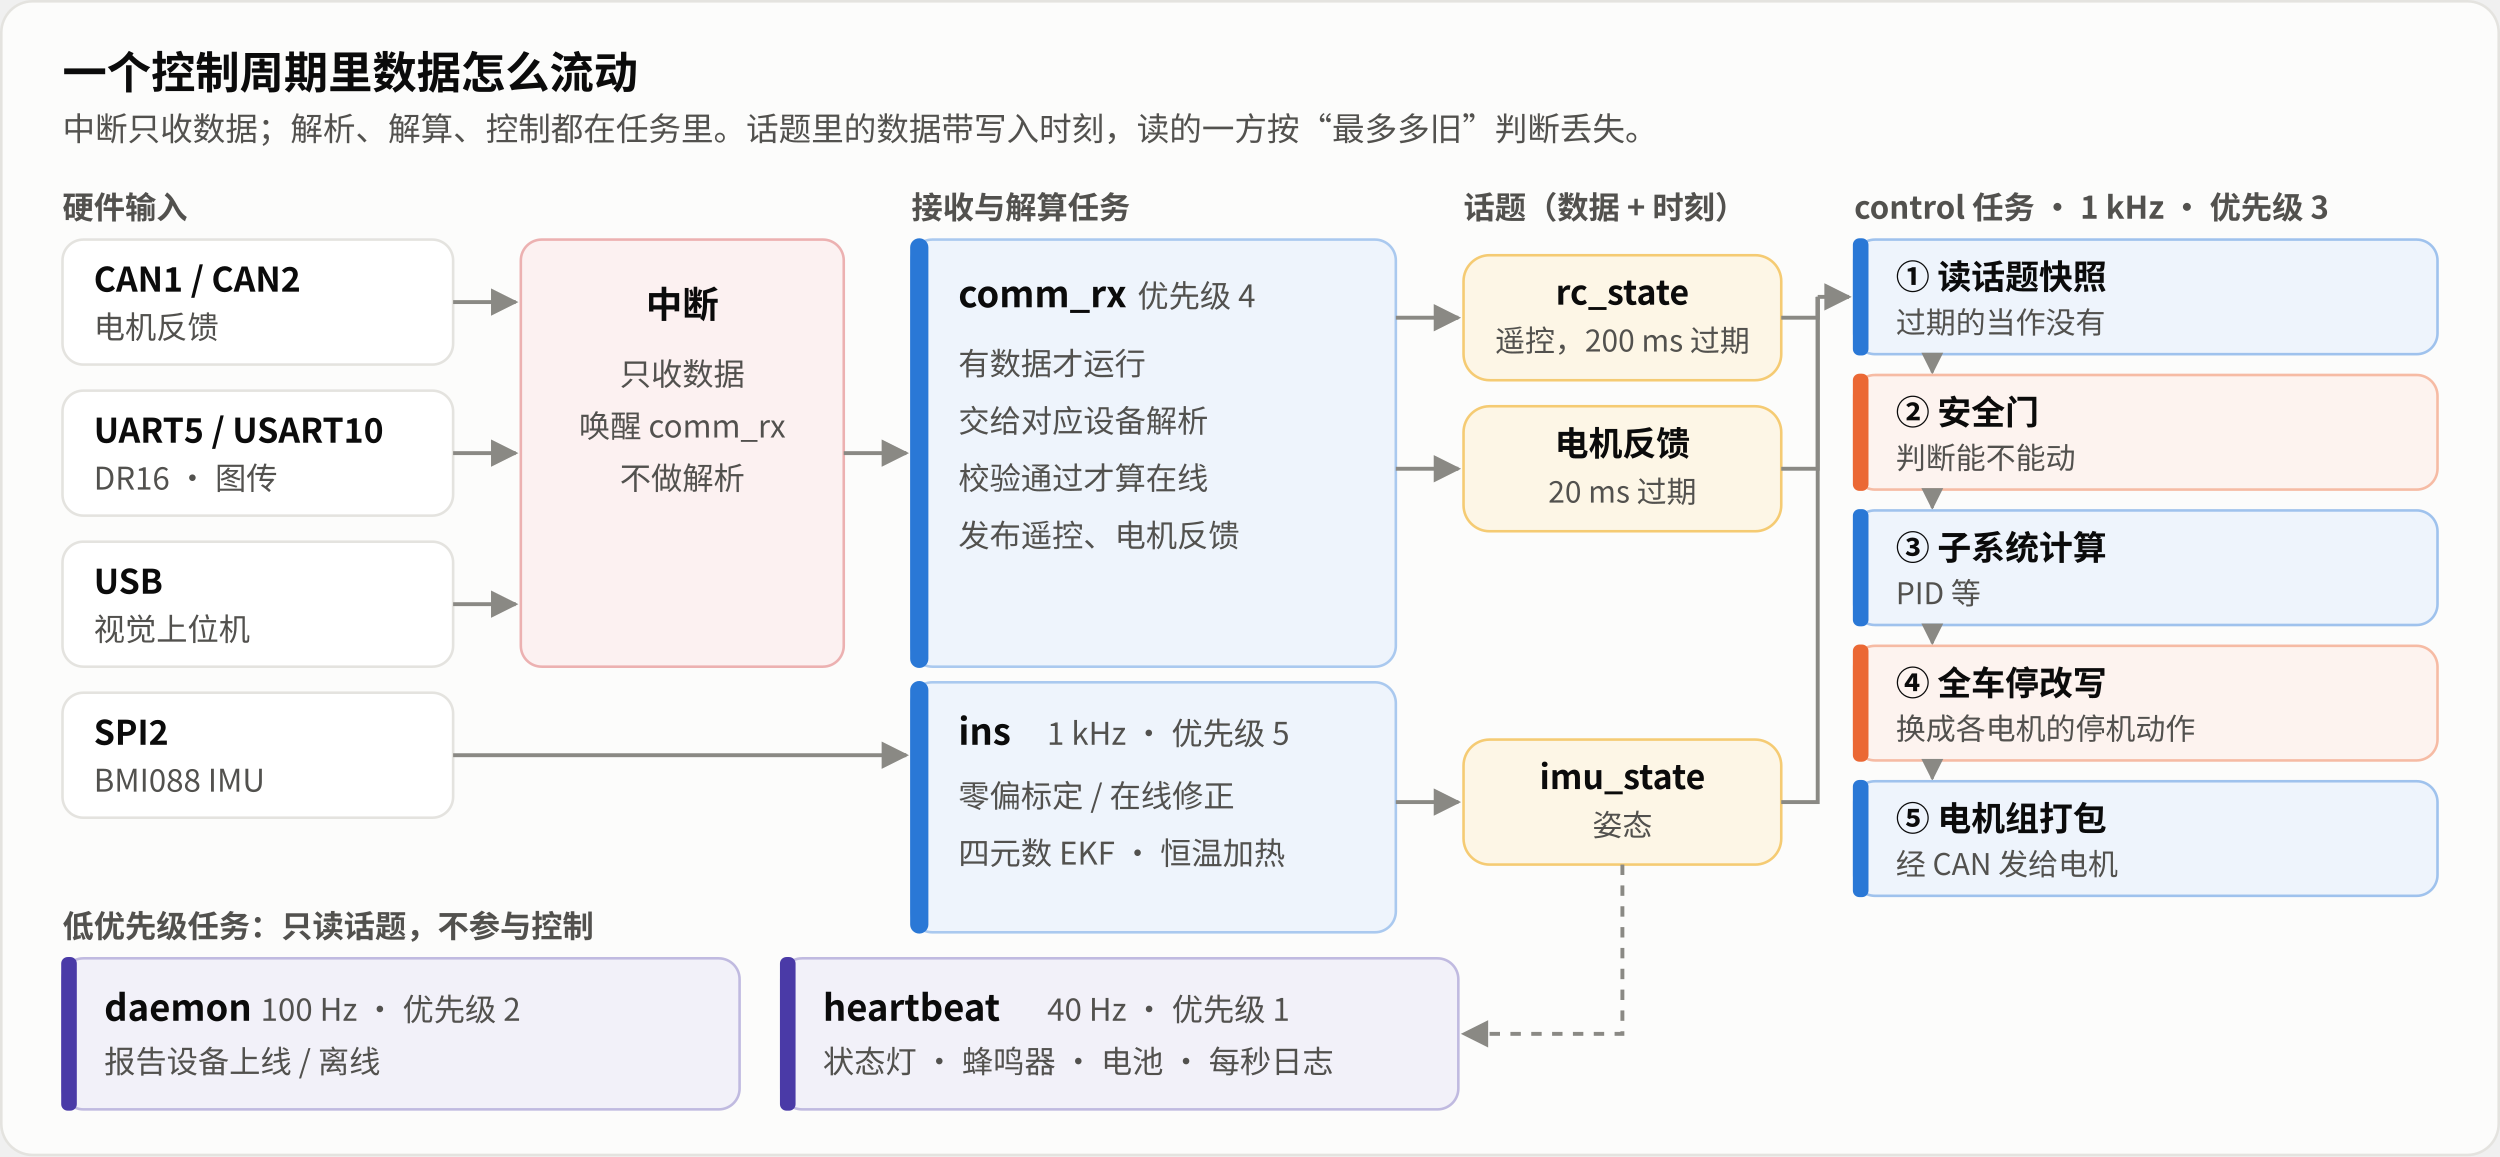
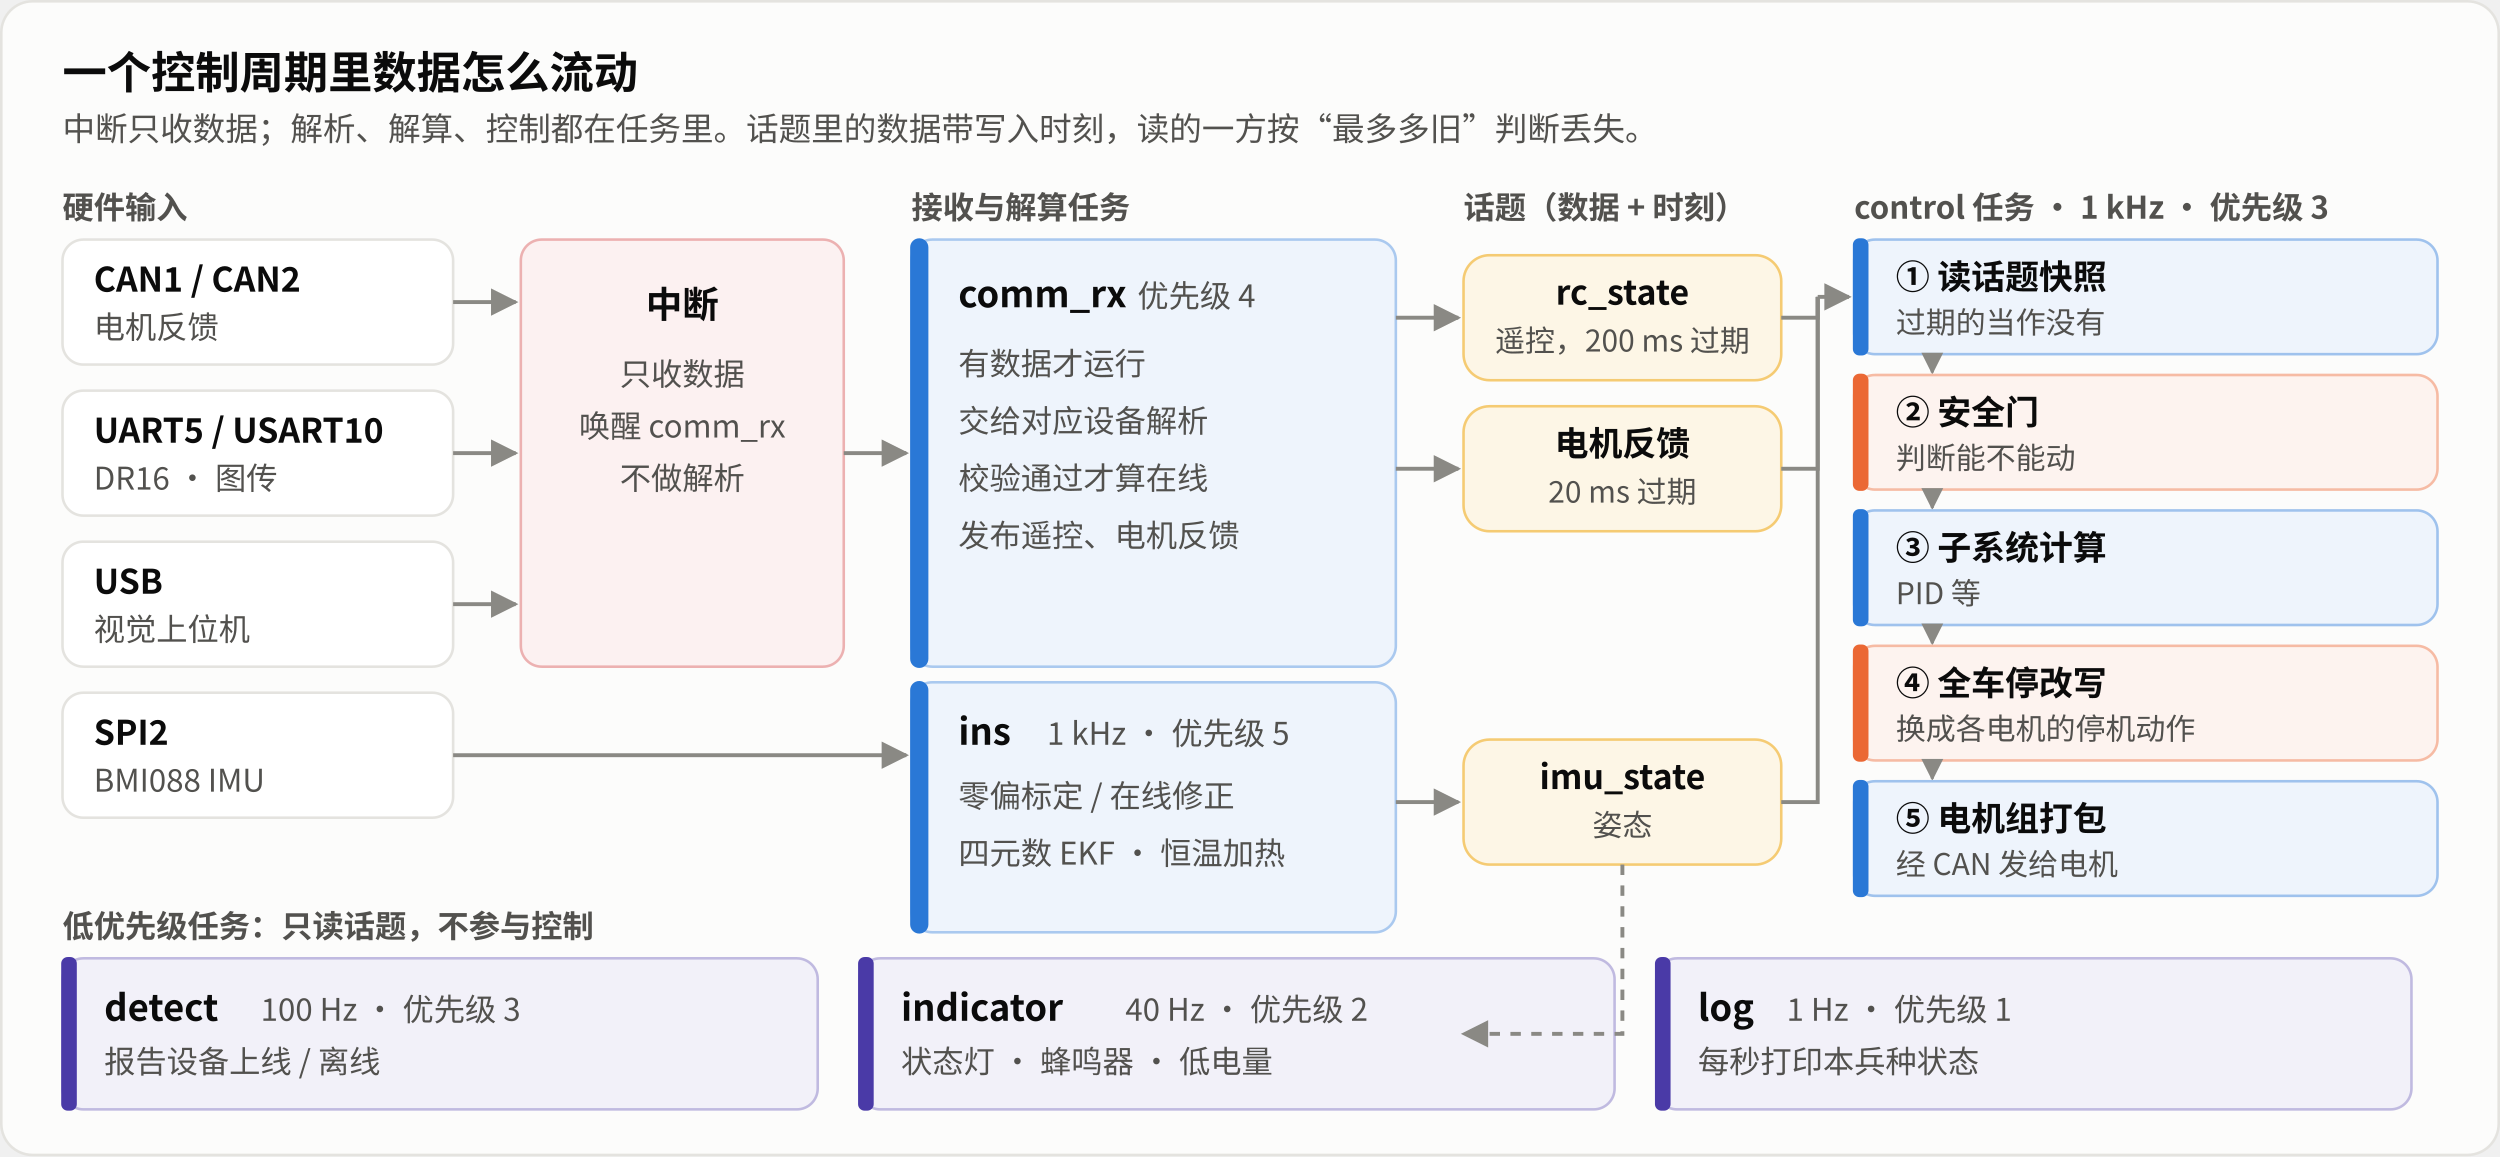
<svg xmlns="http://www.w3.org/2000/svg" width="960" height="444" viewBox="0 0 960 444" font-family="'PingFang SC','Microsoft YaHei','Noto Sans CJK SC','Source Han Sans SC',sans-serif">
  <defs>
    <marker id="ah" viewBox="0 0 10 10" refX="9" refY="5" markerWidth="7" markerHeight="7" orient="auto-start-reverse">
      <path d="M0,0 L10,5 L0,10 z" fill="#8a8984" />
    </marker>
  </defs>
  <rect x="0.5" y="0.5" width="959" height="443" rx="12" fill="#fcfcfb" stroke="#e4e3df" />
  <text x="24" y="34" font-size="17" fill="#0b0b0b" font-weight="600" text-anchor="start">一个控制周期里数据怎么流动</text>
  <text x="24" y="54" font-size="12.5" fill="#52514e" text-anchor="start">中断只收数据；解析、解算、控制都在任务里。话题里的数据带写入时刻，读的一方按“最多多旧”判断丢失。</text>
  <text x="24" y="84" font-size="12" fill="#52514e" font-weight="600" text-anchor="start">硬件输入</text>
  <rect x="24" y="92" width="150" height="48" rx="8" fill="#ffffff" stroke="#e4e3df" stroke-width="1" />
  <text x="36" y="112" font-size="13" fill="#0b0b0b" font-weight="600" text-anchor="start">CAN1 / CAN2</text>
  <text x="36" y="130" font-size="12" fill="#52514e" text-anchor="start">电机反馈</text>
  <rect x="24" y="150" width="150" height="48" rx="8" fill="#ffffff" stroke="#e4e3df" stroke-width="1" />
  <text x="36" y="170" font-size="13" fill="#0b0b0b" font-weight="600" text-anchor="start">UART5 / USART10</text>
  <text x="36" y="188" font-size="12" fill="#52514e" text-anchor="start">DR16 · 图传</text>
  <rect x="24" y="208" width="150" height="48" rx="8" fill="#ffffff" stroke="#e4e3df" stroke-width="1" />
  <text x="36" y="228" font-size="13" fill="#0b0b0b" font-weight="600" text-anchor="start">USB</text>
  <text x="36" y="246" font-size="12" fill="#52514e" text-anchor="start">视觉上位机</text>
  <rect x="24" y="266" width="150" height="48" rx="8" fill="#ffffff" stroke="#e4e3df" stroke-width="1" />
  <text x="36" y="286" font-size="13" fill="#0b0b0b" font-weight="600" text-anchor="start">SPI2</text>
  <text x="36" y="304" font-size="12" fill="#52514e" text-anchor="start">BMI088 IMU</text>
  <rect x="200" y="92" width="124" height="164" rx="8" fill="#fcf1f1" stroke="#ecb1b1" stroke-width="1" />
  <text x="262.0" y="122" font-size="14" fill="#0b0b0b" font-weight="600" text-anchor="middle">中断</text>
  <text x="262.0" y="148" font-size="12" fill="#52514e" text-anchor="middle">只收数据</text>
  <text x="262.0" y="168" font-size="12" fill="#52514e" text-anchor="middle">唤醒 comm_rx</text>
  <text x="262.0" y="188" font-size="12" fill="#52514e" text-anchor="middle">不做解析</text>
  <line x1="174" y1="116.0" x2="198" y2="116.0" stroke="#8a8984" stroke-width="1.5" marker-end="url(#ah)" />
  <line x1="174" y1="174.0" x2="198" y2="174.0" stroke="#8a8984" stroke-width="1.5" marker-end="url(#ah)" />
  <line x1="174" y1="232.0" x2="198" y2="232.0" stroke="#8a8984" stroke-width="1.5" marker-end="url(#ah)" />
  <text x="350" y="84" font-size="12" fill="#52514e" font-weight="600" text-anchor="start">接收与解算任务</text>
  <rect x="350" y="92" width="186" height="164" rx="8" fill="#eef4fc" stroke="#aac9ef" stroke-width="1" />
  <rect x="350" y="92" width="6" height="164" rx="3" fill="#2a78d6" stroke="#2a78d6" stroke-width="1" />
  <text x="368" y="118" font-size="14" fill="#0b0b0b" font-weight="600" text-anchor="start">comm_rx</text>
  <text x="436.76" y="118" font-size="12" fill="#52514e" text-anchor="start">优先级 4</text>
  <text x="368" y="144" font-size="12" fill="#52514e" text-anchor="start">有数据才运行</text>
  <text x="368" y="166" font-size="12" fill="#52514e" text-anchor="start">交给对应设备解析</text>
  <text x="368" y="188" font-size="12" fill="#52514e" text-anchor="start">校验通过才算在线</text>
  <text x="368" y="210" font-size="12" fill="#52514e" text-anchor="start">发布遥控、电机反馈</text>
  <line x1="324" y1="174.0" x2="348" y2="174.0" stroke="#8a8984" stroke-width="1.5" marker-end="url(#ah)" />
  <rect x="350" y="262" width="186" height="96" rx="8" fill="#eef4fc" stroke="#aac9ef" stroke-width="1" />
  <rect x="350" y="262" width="6" height="96" rx="3" fill="#2a78d6" stroke="#2a78d6" stroke-width="1" />
  <text x="368" y="286" font-size="14" fill="#0b0b0b" font-weight="600" text-anchor="start">ins</text>
  <text x="402.04" y="286" font-size="12" fill="#52514e" text-anchor="start">1 kHz · 优先级 5</text>
  <text x="368" y="310" font-size="12" fill="#52514e" text-anchor="start">零偏标定 / 在线修正</text>
  <text x="368" y="332" font-size="12" fill="#52514e" text-anchor="start">四元数 EKF · 恒温加热</text>
  <line x1="174" y1="290.0" x2="348" y2="290.0" stroke="#8a8984" stroke-width="1.5" marker-end="url(#ah)" />
  <text x="562" y="84" font-size="12" fill="#52514e" font-weight="600" text-anchor="start">话题（数据 + 时刻）</text>
  <rect x="562" y="98" width="122" height="48" rx="10" fill="#fdf6e6" stroke="#f5cb73" stroke-width="1" />
  <text x="623.0" y="117" font-size="13" fill="#0b0b0b" font-weight="600" text-anchor="middle">rc_state</text>
  <text x="623.0" y="135" font-size="11.5" fill="#52514e" text-anchor="middle">遥控，200 ms 过期</text>
  <rect x="562" y="156" width="122" height="48" rx="10" fill="#fdf6e6" stroke="#f5cb73" stroke-width="1" />
  <text x="623.0" y="175" font-size="13" fill="#0b0b0b" font-weight="600" text-anchor="middle">电机反馈</text>
  <text x="623.0" y="193" font-size="11.5" fill="#52514e" text-anchor="middle">20 ms 过期</text>
  <rect x="562" y="284" width="122" height="48" rx="10" fill="#fdf6e6" stroke="#f5cb73" stroke-width="1" />
  <text x="623.0" y="303" font-size="13" fill="#0b0b0b" font-weight="600" text-anchor="middle">imu_state</text>
  <text x="623.0" y="321" font-size="11.5" fill="#52514e" text-anchor="middle">姿态</text>
  <line x1="536" y1="122" x2="560" y2="122" stroke="#8a8984" stroke-width="1.5" marker-end="url(#ah)" />
  <line x1="536" y1="180" x2="560" y2="180" stroke="#8a8984" stroke-width="1.5" marker-end="url(#ah)" />
  <line x1="536" y1="308" x2="560" y2="308" stroke="#8a8984" stroke-width="1.5" marker-end="url(#ah)" />
  <text x="712" y="84" font-size="12" fill="#52514e" font-weight="600" text-anchor="start">control 任务 · 1 kHz · 优先级 3</text>
  <rect x="712" y="92" width="224" height="44" rx="8" fill="#eef4fc" stroke="#9fc2ed" stroke-width="1" />
  <rect x="712" y="92" width="5" height="44" rx="2" fill="#2a78d6" stroke="#2a78d6" stroke-width="1" />
  <text x="728" y="111" font-size="13" fill="#0b0b0b" font-weight="600" text-anchor="start">① 读话题快照</text>
  <text x="728" y="128" font-size="11.5" fill="#52514e" text-anchor="start">过期的当作没有</text>
  <line x1="742" y1="136" x2="742" y2="143" stroke="#8a8984" stroke-width="1.2" marker-end="url(#ah)" />
  <rect x="712" y="144" width="224" height="44" rx="8" fill="#fdf3ef" stroke="#f6bba4" stroke-width="1" />
  <rect x="712" y="144" width="5" height="44" rx="2" fill="#eb6834" stroke="#eb6834" stroke-width="1" />
  <text x="728" y="163" font-size="13" fill="#0b0b0b" font-weight="600" text-anchor="start">② 安全门</text>
  <text x="728" y="180" font-size="11.5" fill="#52514e" text-anchor="start">判断能不能动</text>
  <line x1="742" y1="188" x2="742" y2="195" stroke="#8a8984" stroke-width="1.2" marker-end="url(#ah)" />
  <rect x="712" y="196" width="224" height="44" rx="8" fill="#eef4fc" stroke="#9fc2ed" stroke-width="1" />
  <rect x="712" y="196" width="5" height="44" rx="2" fill="#2a78d6" stroke="#2a78d6" stroke-width="1" />
  <text x="728" y="215" font-size="13" fill="#0b0b0b" font-weight="600" text-anchor="start">③ 子系统计算</text>
  <text x="728" y="232" font-size="11.5" fill="#52514e" text-anchor="start">PID 等</text>
  <line x1="742" y1="240" x2="742" y2="247" stroke="#8a8984" stroke-width="1.2" marker-end="url(#ah)" />
  <rect x="712" y="248" width="224" height="44" rx="8" fill="#fdf3ef" stroke="#f6bba4" stroke-width="1" />
  <rect x="712" y="248" width="5" height="44" rx="2" fill="#eb6834" stroke="#eb6834" stroke-width="1" />
  <text x="728" y="267" font-size="13" fill="#0b0b0b" font-weight="600" text-anchor="start">④ 全车停改写</text>
  <text x="728" y="284" font-size="11.5" fill="#52514e" text-anchor="start">换成各电机的停机动作</text>
  <line x1="742" y1="292" x2="742" y2="299" stroke="#8a8984" stroke-width="1.2" marker-end="url(#ah)" />
  <rect x="712" y="300" width="224" height="44" rx="8" fill="#eef4fc" stroke="#9fc2ed" stroke-width="1" />
  <rect x="712" y="300" width="5" height="44" rx="2" fill="#2a78d6" stroke="#2a78d6" stroke-width="1" />
  <text x="728" y="319" font-size="13" fill="#0b0b0b" font-weight="600" text-anchor="start">⑤ 电机组打包</text>
  <text x="728" y="336" font-size="11.5" fill="#52514e" text-anchor="start">经 CAN 发给电机</text>
  <path d="M 684 122 L 698 122 L 698 114" fill="none" stroke="#8a8984" stroke-width="1.5" />
  <path d="M 684 180 L 698 180 L 698 114" fill="none" stroke="#8a8984" stroke-width="1.5" />
  <path d="M 684 308 L 698 308 L 698 114" fill="none" stroke="#8a8984" stroke-width="1.5" />
  <line x1="698" y1="114" x2="710" y2="114" stroke="#8a8984" stroke-width="1.5" marker-end="url(#ah)" />
  <text x="24" y="360" font-size="12" fill="#52514e" font-weight="600" text-anchor="start">低优先级任务：只读话题，不参与控制</text>
-   <rect x="24" y="368" width="260" height="58" rx="8" fill="#f2f1f9" stroke="#c0bae0" stroke-width="1" />
+   <rect x="24" y="368" width="290" height="58" rx="8" fill="#f2f1f9" stroke="#c0bae0" stroke-width="1" />
  <rect x="24" y="368" width="5" height="58" rx="2" fill="#4a3aa7" stroke="#4a3aa7" stroke-width="1" />
-   <text x="40" y="392" font-size="14" fill="#0b0b0b" font-weight="600" text-anchor="start">daemon</text>
-   <text x="100.08" y="392" font-size="12" fill="#52514e" text-anchor="start">100 Hz · 优先级 2</text>
+   <text x="40" y="392" font-size="14" fill="#0b0b0b" font-weight="600" text-anchor="start">detect</text>
+   <text x="100.08" y="392" font-size="12" fill="#52514e" text-anchor="start">100 Hz · 优先级 3</text>
  <text x="40" y="412" font-size="12" fill="#52514e" text-anchor="start">报告设备上线 / 离线</text>
-   <rect x="300" y="368" width="260" height="58" rx="8" fill="#f2f1f9" stroke="#c0bae0" stroke-width="1" />
-   <rect x="300" y="368" width="5" height="58" rx="2" fill="#4a3aa7" stroke="#4a3aa7" stroke-width="1" />
-   <text x="316" y="392" font-size="14" fill="#0b0b0b" font-weight="600" text-anchor="start">heartbeat</text>
-   <text x="402.12" y="392" font-size="12" fill="#52514e" text-anchor="start">40 Hz · 优先级 1</text>
-   <text x="316" y="412" font-size="12" fill="#52514e" text-anchor="start">状态灯 · 蜂鸣器 · 电池 · 每秒日志</text>
+   <rect x="330" y="368" width="290" height="58" rx="8" fill="#f2f1f9" stroke="#c0bae0" stroke-width="1" />
+   <rect x="330" y="368" width="5" height="58" rx="2" fill="#4a3aa7" stroke="#4a3aa7" stroke-width="1" />
+   <text x="346" y="392" font-size="14" fill="#0b0b0b" font-weight="600" text-anchor="start">indicator</text>
+   <text x="432.12" y="392" font-size="12" fill="#52514e" text-anchor="start">40 Hz · 优先级 2</text>
+   <text x="346" y="412" font-size="12" fill="#52514e" text-anchor="start">状态灯 · 蜂鸣器 · 低电量</text>
+   <rect x="636" y="368" width="290" height="58" rx="8" fill="#f2f1f9" stroke="#c0bae0" stroke-width="1" />
+   <rect x="636" y="368" width="5" height="58" rx="2" fill="#4a3aa7" stroke="#4a3aa7" stroke-width="1" />
+   <text x="652" y="392" font-size="14" fill="#0b0b0b" font-weight="600" text-anchor="start">log</text>
+   <text x="686.04" y="392" font-size="12" fill="#52514e" text-anchor="start">1 Hz · 优先级 1</text>
+   <text x="652" y="412" font-size="12" fill="#52514e" text-anchor="start">每秒打印本兵种状态</text>
  <path d="M 623.0 332 L 623.0 397 L 562 397" fill="none" stroke="#8a8984" stroke-width="1.5" stroke-dasharray="4 4" marker-end="url(#ah)" />
</svg>
